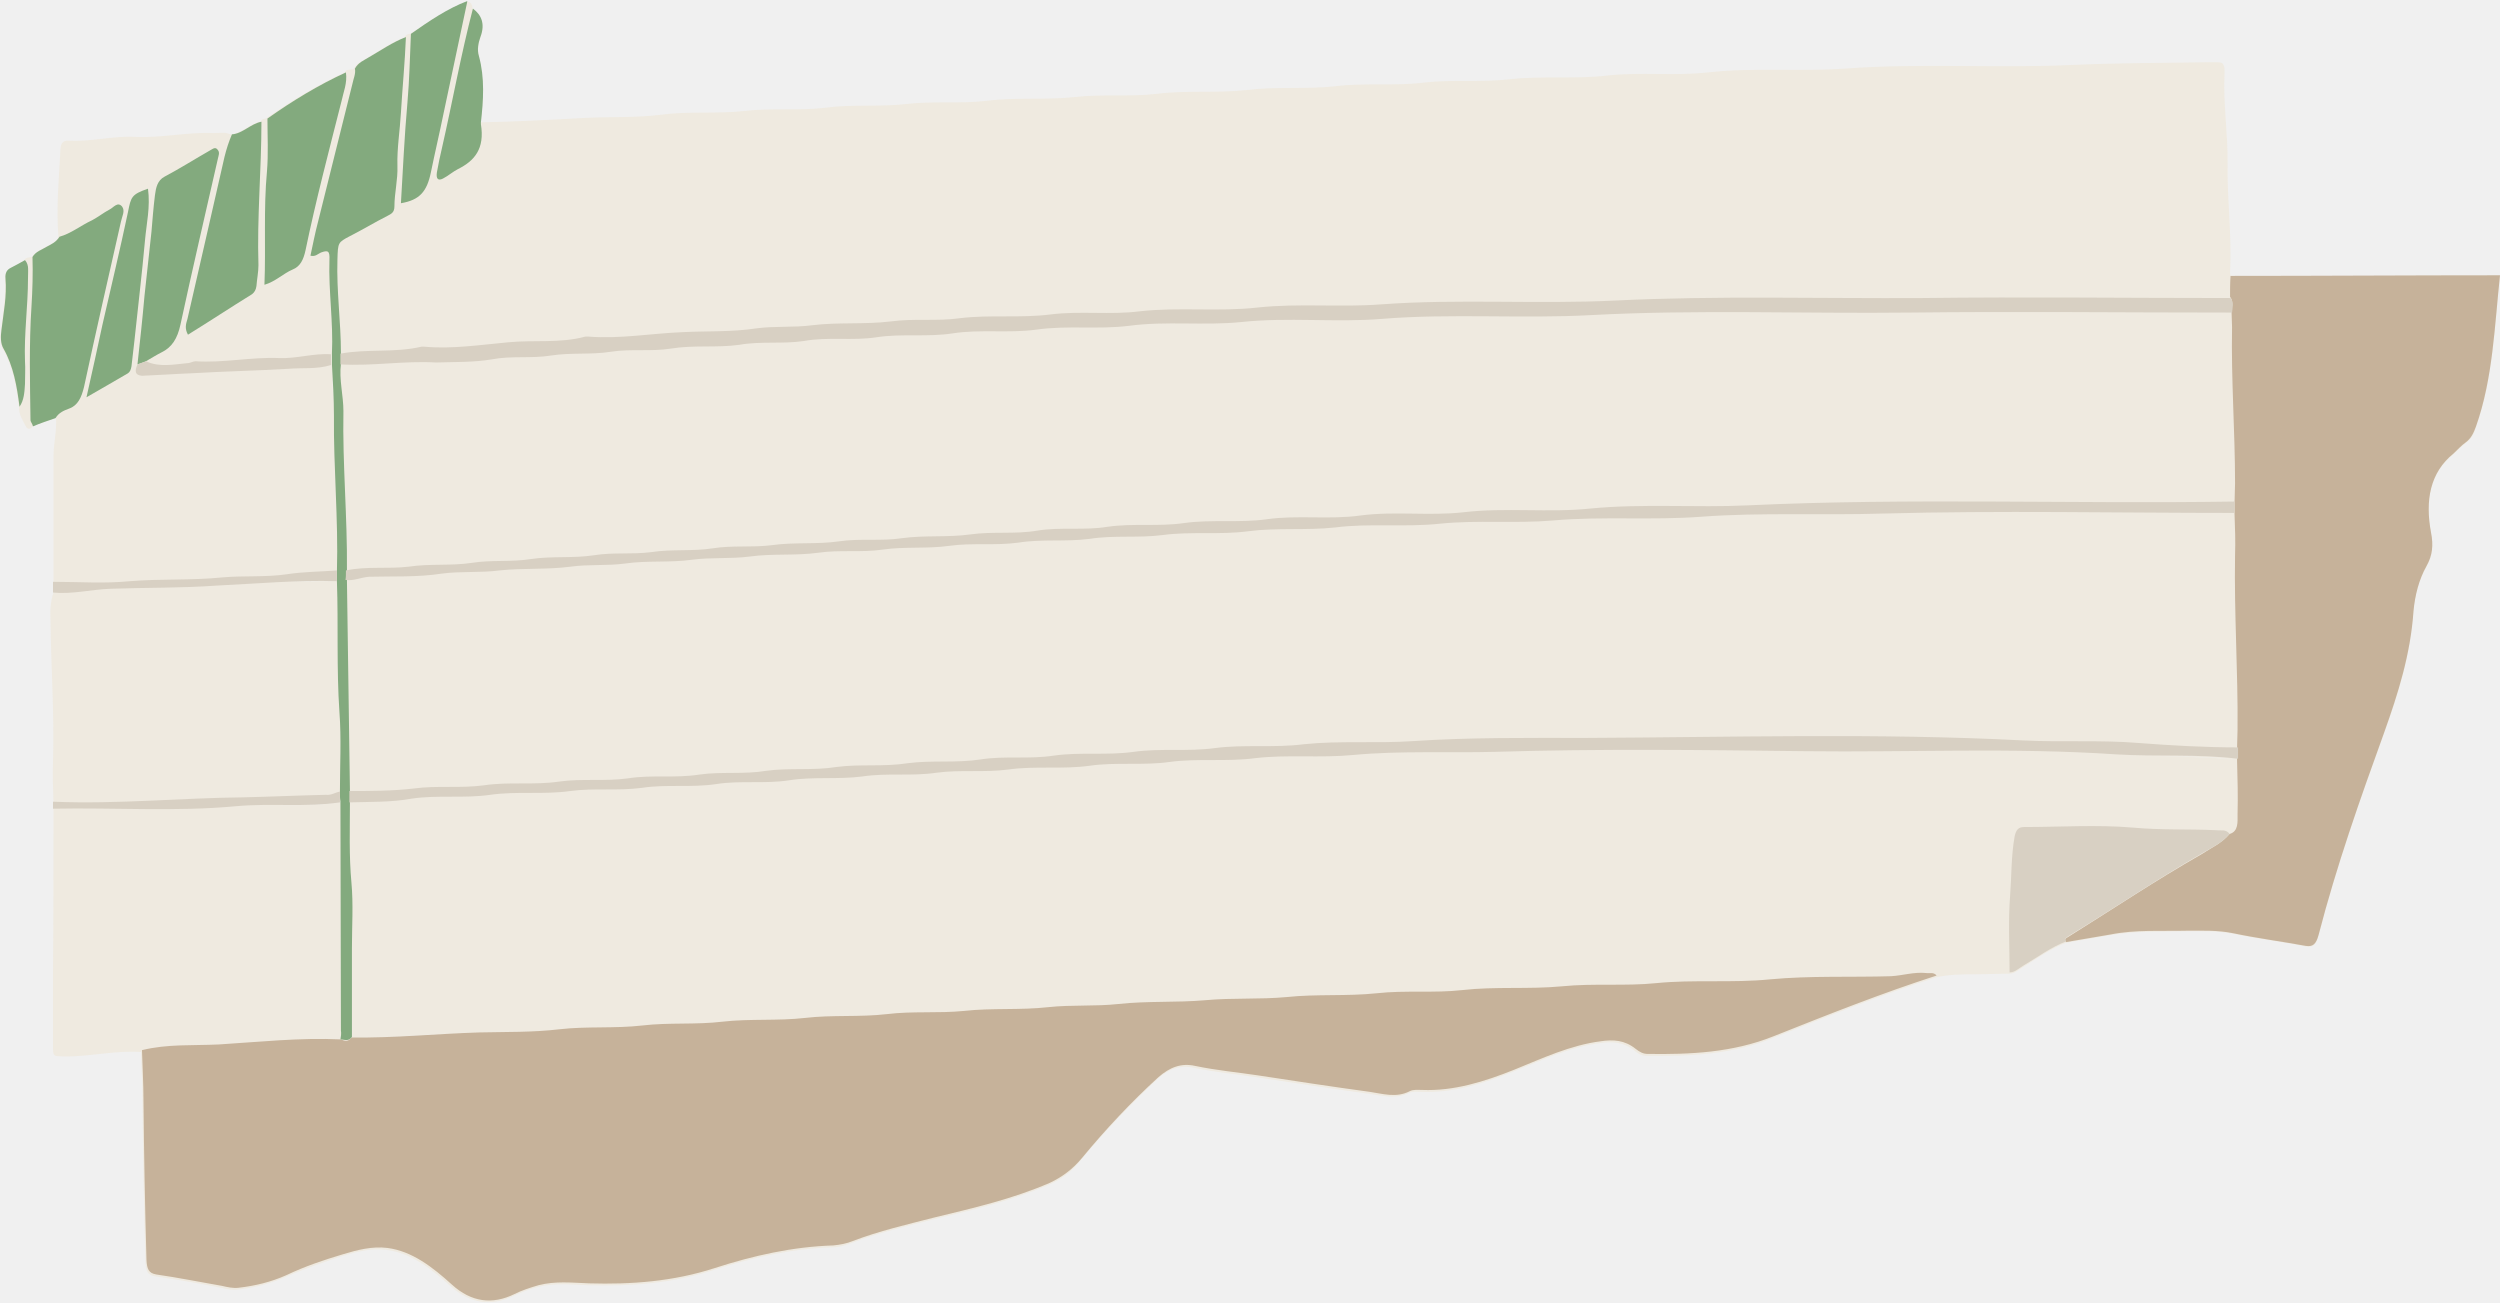
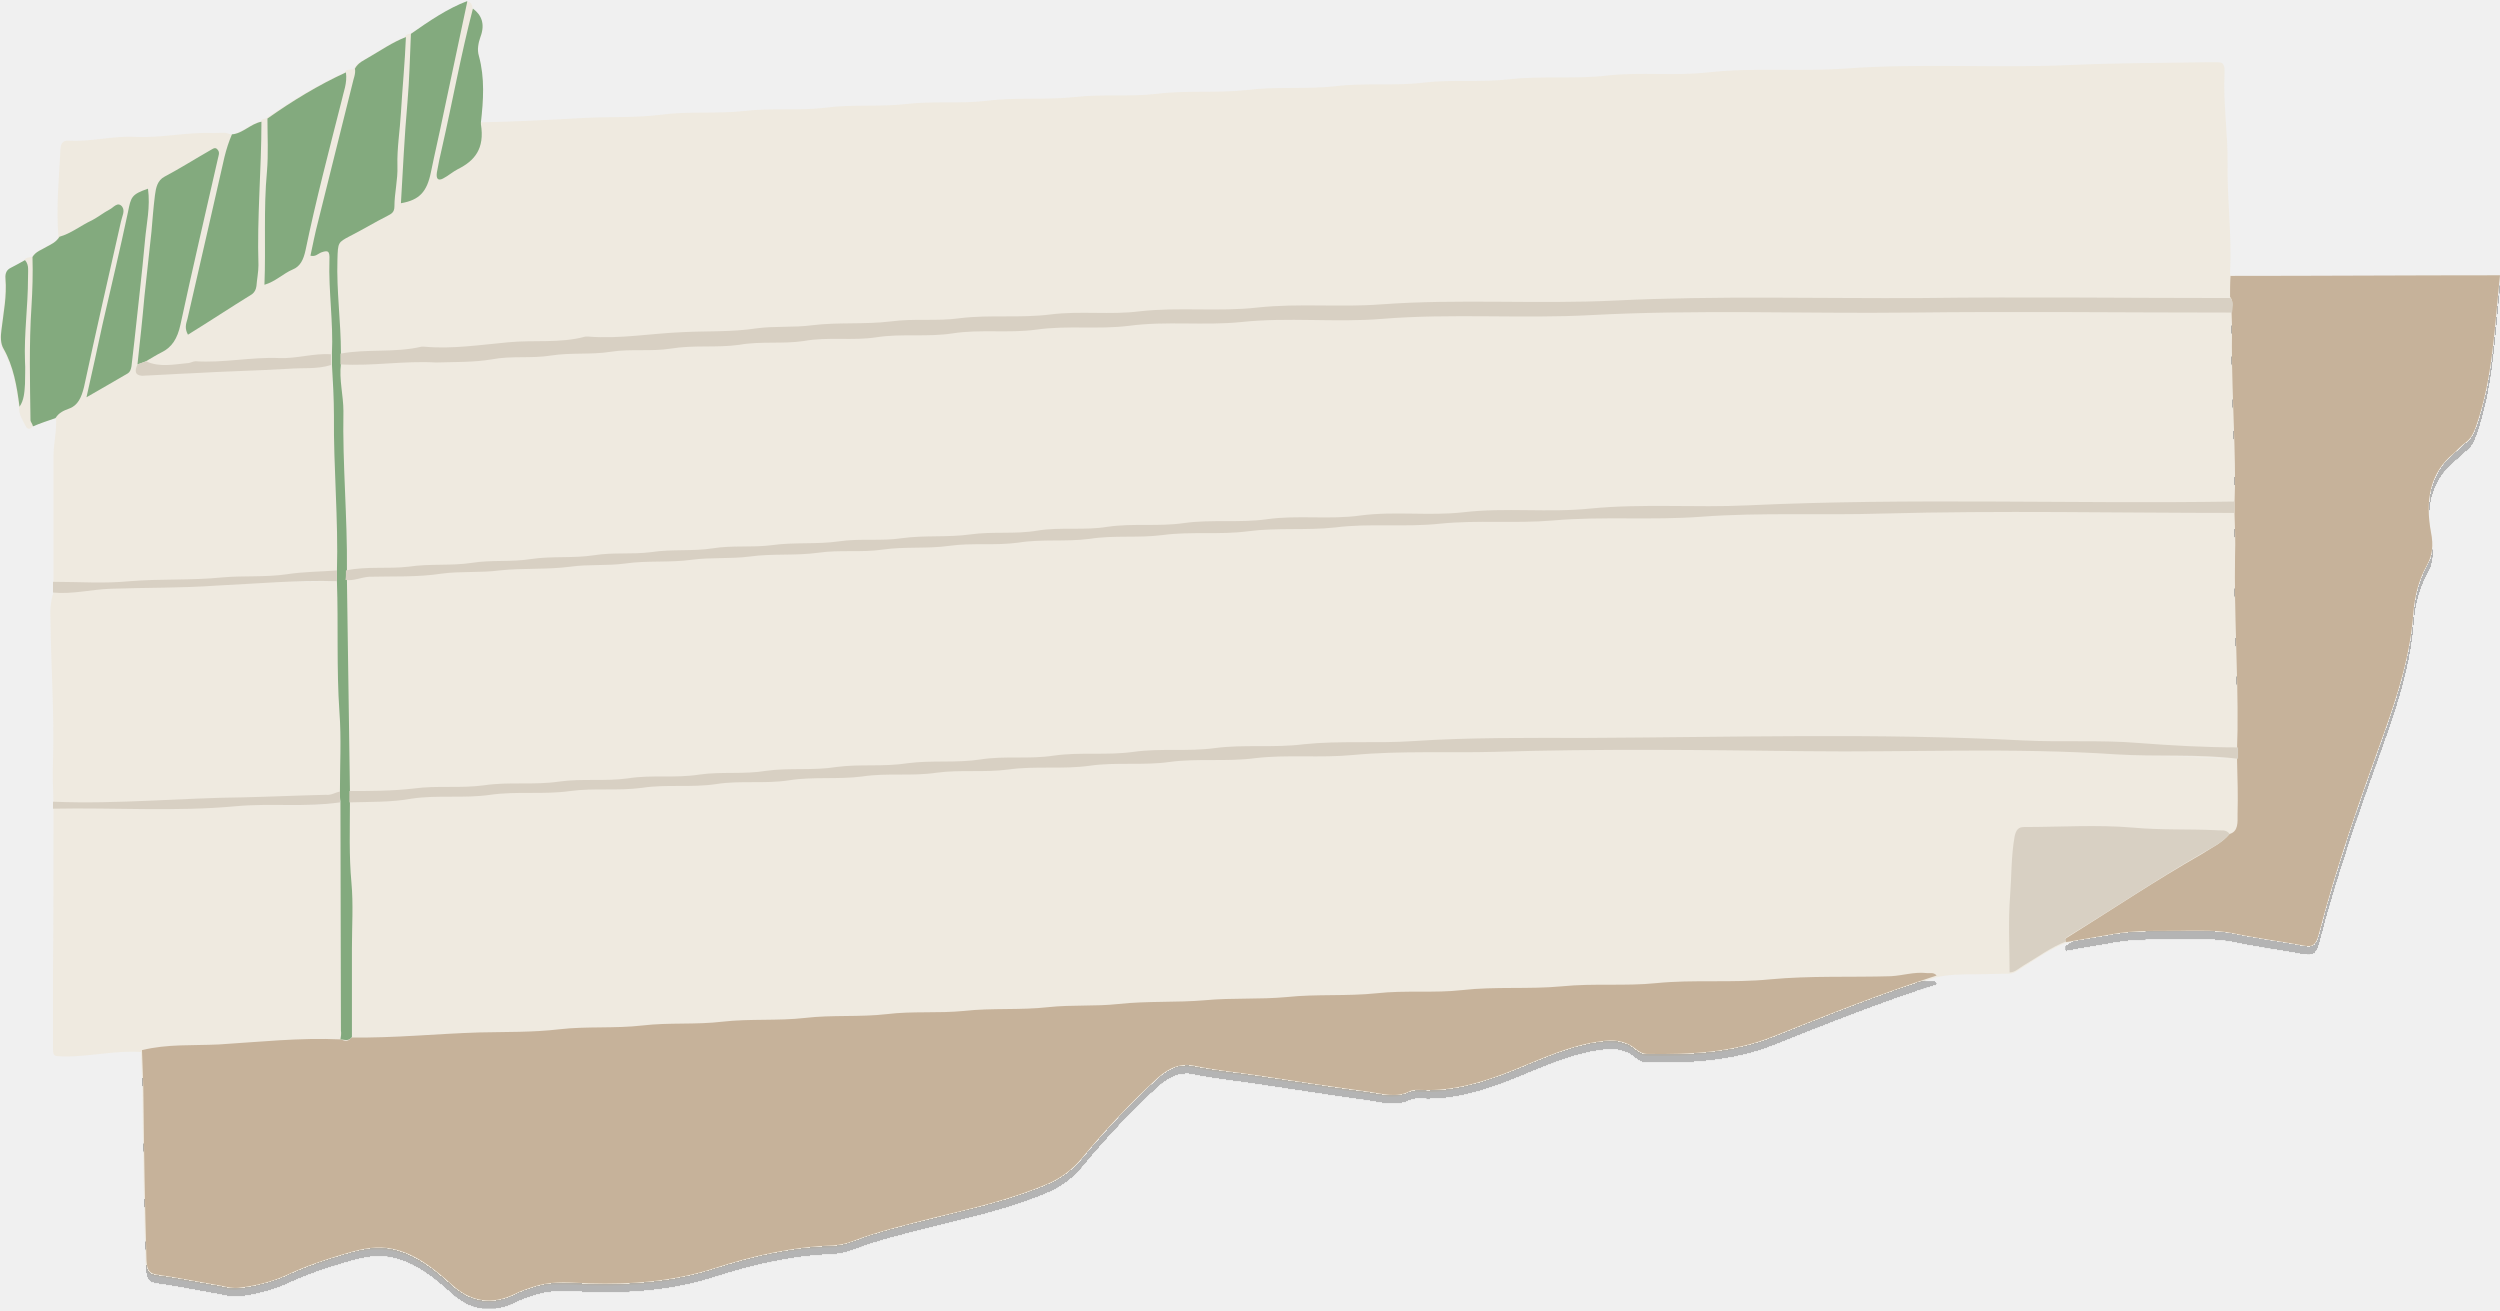
- <svg xmlns="http://www.w3.org/2000/svg" width="309" height="161" viewBox="0 0 309 161" fill="none">
+ <svg xmlns="http://www.w3.org/2000/svg" width="309" height="162" viewBox="0 0 309 162" fill="none">
  <mask id="mask0_887_4771" style="mask-type:luminance" maskUnits="userSpaceOnUse" x="0" y="0" width="309" height="161">
    <path d="M0 0.153H309V161H0V0.153Z" fill="white" />
  </mask>
  <g mask="url(#mask0_887_4771)">
    <path d="M275.697 34.101C275.697 33.946 275.635 33.789 275.635 33.634C275.882 29.181 275.264 24.729 275.326 20.276C275.387 16.525 274.769 12.854 274.954 9.105C274.954 8.948 274.954 8.793 274.954 8.636C274.954 8.012 274.708 7.698 274.214 7.698C273.719 7.698 273.286 7.698 272.793 7.698C267.354 7.777 261.917 7.777 256.481 8.012C246.965 8.479 237.45 7.777 227.996 8.479C222.374 8.87 216.751 8.324 211.128 8.948C206.988 9.417 202.787 8.87 198.647 9.34C194.632 9.809 190.553 9.34 186.475 9.809C183.014 10.198 179.555 9.809 176.095 10.198C172.387 10.667 168.68 10.198 164.973 10.667C161.328 11.057 157.682 10.667 154.036 11.136C150.329 11.526 146.621 11.136 142.914 11.604C139.578 11.995 136.241 11.604 132.844 11.995C129.198 12.385 125.552 11.995 121.907 12.464C118.632 12.854 115.296 12.464 112.021 12.854C108.685 13.245 105.348 12.854 101.949 13.323C98.674 13.713 95.338 13.323 92.063 13.713C88.604 14.104 85.143 13.713 81.683 14.182C78.593 14.573 75.443 14.416 72.292 14.573C68.028 14.808 63.766 15.043 59.44 15.12C59.748 12.385 59.873 9.652 59.192 6.996C59.008 6.215 59.131 5.354 59.377 4.652C59.995 3.012 59.44 1.917 58.39 1.058C58.39 0.512 58.142 0.2 57.709 0.2C55.238 1.136 53.015 2.698 50.727 4.183C50.419 4.183 50.172 4.261 49.986 4.652C49.925 6.996 49.677 9.34 49.554 11.683C49.74 9.34 49.925 6.996 49.986 4.652C48.38 5.199 46.897 6.292 45.414 7.151C44.796 7.543 44.116 7.777 43.683 8.558C43.436 8.558 43.19 8.636 42.943 8.636C42.819 8.636 42.696 8.793 42.633 8.948C39.235 10.51 36.022 12.464 32.871 14.651C32.624 14.651 32.377 14.728 32.192 15.043C30.895 15.275 29.843 16.525 28.484 16.605C27.805 16.291 27.124 16.448 26.445 16.448C23.231 16.291 20.019 17.072 16.744 16.917C14.026 16.76 11.308 17.541 8.589 17.386C8.465 17.386 8.341 17.386 8.218 17.386C7.723 17.464 7.539 17.776 7.476 18.4C7.29 22.071 6.921 25.665 7.229 29.337C6.858 29.963 6.24 30.197 5.685 30.509C5.067 30.899 4.386 31.056 3.954 31.76C3.583 31.837 3.214 31.76 2.965 32.227C2.472 32.541 1.915 32.853 1.297 33.165C0.803 33.4 0.618 33.789 0.618 34.493C0.742 36.602 0.371 38.711 0.124 40.82C-4.93027e-05 41.679 -4.9625e-05 42.539 0.371 43.163C1.607 45.352 2.039 47.773 2.347 50.351C2.347 51.288 2.781 51.914 3.151 52.615C3.399 53.162 3.769 53.084 4.14 52.615C5.067 52.303 5.993 51.991 6.921 51.6C7.044 53.242 6.611 54.804 6.611 56.366C6.611 61.521 6.611 66.677 6.611 71.911C6.611 72.38 6.611 72.769 6.611 73.239C6.24 74.332 6.179 75.505 6.24 76.675C6.303 82.535 6.735 88.316 6.55 94.174C6.487 95.816 6.55 97.533 6.611 99.173C6.611 99.487 6.611 99.722 6.611 100.034C6.611 106.751 6.611 113.547 6.55 120.265C6.55 123.235 6.55 126.126 6.55 129.093C6.55 130.656 6.55 130.499 7.723 130.578C10.937 130.656 14.15 129.797 17.424 130.031C17.486 132.061 17.609 134.092 17.609 136.201C17.672 142.763 17.795 149.404 17.98 155.966C18.041 157.137 18.227 157.606 19.216 157.763C21.934 158.153 24.591 158.622 27.31 159.168C27.989 159.325 28.67 159.48 29.349 159.403C31.388 159.168 33.303 158.699 35.281 157.84C37.567 156.825 39.915 156.044 42.264 155.262C44.054 154.716 45.847 154.247 47.762 154.481C50.851 154.873 53.323 156.825 55.733 159.011C58.142 161.122 60.676 161.512 63.456 160.184C64.445 159.715 65.434 159.325 66.421 159.091C68.523 158.544 70.561 158.779 72.663 158.856C77.914 159.011 83.104 158.622 88.172 156.982C92.99 155.419 97.872 154.326 102.877 154.169C103.68 154.169 104.484 153.934 105.285 153.622C108.56 152.372 111.897 151.591 115.296 150.732C120.115 149.559 124.934 148.466 129.63 146.435C131.113 145.81 132.411 144.872 133.584 143.389C136.551 139.795 139.702 136.514 143.038 133.389C144.398 132.141 145.818 131.594 147.61 131.983C150.206 132.53 152.8 132.765 155.396 133.156C159.968 133.858 164.602 134.562 169.174 135.186C170.843 135.42 172.449 135.889 174.117 135.108C174.549 134.874 175.167 134.951 175.662 134.951C179.617 135.108 183.324 133.937 187.031 132.453C190.553 131.045 194.014 129.405 197.721 128.936C199.265 128.702 200.686 128.781 202.045 129.874C202.479 130.264 202.972 130.499 203.529 130.499C208.78 130.578 214.094 130.344 219.099 128.312C225.771 125.656 232.446 123.001 239.241 120.812C240.911 120.423 242.579 120.423 244.247 120.423C245.605 120.423 247.027 120.345 248.387 120.345C249.066 120.345 249.56 119.796 250.116 119.484C251.846 118.391 253.515 117.22 255.367 116.517C257.221 116.205 259.013 115.89 260.867 115.578C263.957 115.032 267.107 115.189 270.26 115.109C272.175 115.109 274.09 115.032 276.005 115.423C278.972 116.047 281.998 116.359 284.965 116.986C285.891 117.141 286.262 116.829 286.57 115.658C288.795 107.065 291.699 98.861 294.666 90.659C296.395 85.895 297.939 80.973 298.31 75.582C298.434 73.63 298.991 71.676 299.917 70.036C300.659 68.709 300.782 67.458 300.474 65.896C299.731 61.912 300.349 58.475 303.253 56.132C303.81 55.663 304.242 55.116 304.799 54.724C305.478 54.257 305.786 53.631 306.035 52.773C308.135 46.835 308.321 40.43 309 34.101C297.878 34.101 286.756 34.101 275.697 34.101ZM41.212 49.805C41.15 48.242 41.028 46.68 40.965 45.038C40.1 45.352 39.235 45.43 38.308 45.43C37.629 45.43 36.949 45.43 36.331 45.43C37.011 45.43 37.69 45.43 38.308 45.43C39.174 45.43 40.1 45.352 40.965 45.038C41.089 46.6 41.212 48.242 41.212 49.805ZM34.168 71.988C32.995 72.068 31.821 72.145 30.646 72.223C31.759 72.145 32.932 72.068 34.168 71.988ZM41.646 71.911C41.768 75.974 41.646 79.957 41.768 84.02C41.707 79.957 41.83 75.894 41.646 71.911C39.792 71.833 38 71.911 36.146 71.911C38 71.833 39.853 71.833 41.646 71.911ZM268.714 62.224C263.71 62.224 258.705 62.224 253.699 62.147C258.705 62.224 263.71 62.302 268.714 62.224ZM42.078 43.71C42.078 40.82 41.83 37.93 41.707 35.039C41.768 37.93 42.078 40.82 42.078 43.71C43.746 43.398 45.414 43.398 47.083 43.321C45.351 43.398 43.746 43.398 42.078 43.71ZM18.104 44.648C18.722 44.257 19.34 43.945 20.019 43.555C19.34 43.867 18.722 44.257 18.104 44.648ZM276.253 63.552C276.253 65.272 276.314 66.912 276.314 68.631C276.314 66.912 276.253 65.192 276.253 63.552ZM275.635 36.679C275.819 36.836 275.882 37.071 275.882 37.306C275.819 37.071 275.758 36.914 275.635 36.679ZM32.563 128.859C35.714 128.624 38.864 128.469 42.015 128.624C42.078 128.235 42.139 127.92 42.139 127.531C42.139 118.079 42.078 108.627 42.078 99.173C38.864 99.642 35.714 99.487 32.5 99.487C35.714 99.408 38.864 99.565 42.078 99.173C42.078 108.627 42.139 118.079 42.139 127.531C42.139 127.92 42.078 128.235 42.078 128.624C38.864 128.469 35.714 128.624 32.563 128.859ZM43.436 128.235C43.19 128.624 42.882 128.624 42.572 128.624C42.882 128.702 43.19 128.624 43.436 128.235C47.391 128.312 51.345 128 55.301 127.765C51.345 128.077 47.391 128.312 43.436 128.235ZM276.561 93.939C272.793 93.472 269.024 93.55 265.254 93.55C268.961 93.55 272.793 93.393 276.561 93.939C276.561 95.659 276.623 97.299 276.623 99.018C276.623 97.299 276.561 95.581 276.561 93.939Z" fill="#EFEAE0" />
  </g>
-   <path d="M43.436 128.235C48.689 128.313 54.002 127.766 59.255 127.609C62.53 127.532 65.866 127.609 69.141 127.219C72.539 126.828 75.999 127.14 79.397 126.75C82.672 126.361 86.008 126.673 89.283 126.281C92.681 125.892 96.141 126.204 99.541 125.812C102.877 125.422 106.274 125.735 109.611 125.345C112.824 124.953 115.975 125.265 119.126 124.953C122.587 124.564 126.108 124.876 129.569 124.484C132.473 124.172 135.377 124.407 138.219 124.095C141.803 123.703 145.386 123.938 148.97 123.626C152.307 123.313 155.704 123.548 159.041 123.236C162.748 122.844 166.455 123.156 170.163 122.767C173.685 122.375 177.269 122.767 180.728 122.375C184.868 121.906 188.946 122.298 193.086 121.906C196.979 121.516 200.872 121.906 204.702 121.516C209.398 121.047 214.094 121.516 218.791 121.047C223.795 120.578 228.738 120.813 233.743 120.658C235.164 120.578 236.585 120.111 238.068 120.266C238.5 120.344 238.994 120.111 239.365 120.578C232.568 122.767 225.896 125.422 219.223 128.078C214.156 130.11 208.904 130.344 203.652 130.265C203.097 130.265 202.663 130.032 202.169 129.641C200.811 128.547 199.389 128.47 197.844 128.702C194.136 129.171 190.614 130.813 187.154 132.219C183.448 133.704 179.678 134.874 175.785 134.717C175.291 134.717 174.673 134.64 174.241 134.874C172.573 135.733 170.905 135.186 169.298 134.952C164.726 134.328 160.093 133.624 155.519 132.922C152.925 132.531 150.329 132.296 147.735 131.75C146.004 131.36 144.584 131.907 143.163 133.155C139.826 136.202 136.674 139.562 133.709 143.155C132.534 144.561 131.237 145.499 129.754 146.201C125.058 148.232 120.239 149.325 115.419 150.498C112.082 151.357 108.685 152.138 105.41 153.389C104.668 153.701 103.803 153.858 102.999 153.935C97.995 154.092 93.115 155.186 88.294 156.748C83.228 158.388 78.038 158.779 72.786 158.622C70.685 158.545 68.646 158.31 66.545 158.857C65.495 159.169 64.506 159.481 63.58 159.95C60.86 161.278 58.266 160.966 55.856 158.779C53.447 156.591 50.913 154.639 47.886 154.247C46.032 154.013 44.179 154.482 42.386 155.028C40.039 155.732 37.69 156.513 35.404 157.607C33.489 158.465 31.513 158.934 29.473 159.169C28.793 159.246 28.113 159.091 27.434 158.934C24.716 158.465 22.059 157.919 19.34 157.529C18.351 157.372 18.166 156.825 18.105 155.732C17.919 149.17 17.795 142.529 17.733 135.968C17.733 133.936 17.609 131.907 17.548 129.798C20.699 129.016 23.849 129.251 27.063 129.094C32.068 128.782 37.072 128.235 42.139 128.47C42.51 128.625 43.004 128.859 43.436 128.235Z" fill="#C6B29A" />
-   <mask id="mask1_887_4771" style="mask-type:luminance" maskUnits="userSpaceOnUse" x="255" y="33" width="54" height="85">
-     <path d="M255.006 33.931H309V117.036H255.006V33.931Z" fill="white" />
-   </mask>
-   <g mask="url(#mask1_887_4771)">
-     <path d="M275.573 103.08C276.686 102.768 276.562 101.598 276.562 100.659C276.623 98.393 276.562 96.207 276.5 93.941C276.5 93.474 276.5 93.004 276.5 92.535C276.5 91.754 276.562 90.895 276.562 90.114C276.623 82.926 276.129 75.818 276.253 68.632C276.315 66.913 276.253 65.273 276.19 63.553C276.19 63.084 276.19 62.617 276.19 62.148C276.19 61.367 276.253 60.508 276.253 59.727C276.253 53.32 275.758 46.836 275.882 40.432C275.882 39.805 275.819 39.104 275.819 38.477C275.882 37.853 276.068 37.227 275.635 36.681C275.635 35.822 275.635 34.963 275.697 34.102C286.819 34.102 297.939 34.025 309 34.025C308.321 40.275 308.135 46.759 306.035 52.696C305.725 53.555 305.417 54.179 304.799 54.648C304.242 55.04 303.749 55.586 303.254 56.053C300.35 58.397 299.732 61.836 300.474 65.82C300.782 67.382 300.659 68.632 299.917 69.96C298.991 71.6 298.496 73.552 298.31 75.506C297.939 80.897 296.395 85.739 294.666 90.583C291.699 98.785 288.795 106.986 286.57 115.579C286.262 116.673 285.891 117.064 284.965 116.907C281.998 116.361 278.972 115.971 276.005 115.345C274.09 114.955 272.175 115.033 270.26 115.033C267.108 115.11 264.018 114.878 260.867 115.502C259.014 115.814 257.221 116.126 255.368 116.44C255.121 116.049 255.368 115.971 255.616 115.814C261.114 112.377 266.49 108.783 272.112 105.581C273.286 104.8 274.584 104.253 275.573 103.08Z" fill="#C6B29A" />
+   <g filter="url(#filter0_d_887_4771)">
+     <path d="M43.436 128.235C48.689 128.313 54.002 127.766 59.255 127.609C62.53 127.532 65.866 127.609 69.141 127.219C72.539 126.828 75.999 127.14 79.397 126.75C82.672 126.361 86.008 126.673 89.283 126.281C92.681 125.892 96.141 126.204 99.541 125.812C102.877 125.422 106.274 125.735 109.611 125.345C112.824 124.953 115.975 125.265 119.126 124.953C122.587 124.564 126.108 124.876 129.569 124.484C132.473 124.172 135.377 124.407 138.219 124.095C141.803 123.703 145.386 123.938 148.97 123.626C152.307 123.313 155.704 123.548 159.041 123.236C162.748 122.844 166.455 123.156 170.163 122.767C173.685 122.375 177.269 122.767 180.728 122.375C184.868 121.906 188.946 122.298 193.086 121.906C196.979 121.516 200.872 121.906 204.702 121.516C209.398 121.047 214.094 121.516 218.791 121.047C223.795 120.578 228.738 120.813 233.743 120.658C235.164 120.578 236.585 120.111 238.068 120.266C238.5 120.344 238.994 120.111 239.365 120.578C232.568 122.767 225.896 125.422 219.223 128.078C214.156 130.11 208.904 130.344 203.652 130.265C203.097 130.265 202.663 130.032 202.169 129.641C200.811 128.547 199.389 128.47 197.844 128.702C194.136 129.171 190.614 130.813 187.154 132.219C183.448 133.704 179.678 134.874 175.785 134.717C175.291 134.717 174.673 134.64 174.241 134.874C172.573 135.733 170.905 135.186 169.298 134.952C164.726 134.328 160.093 133.624 155.519 132.922C152.925 132.531 150.329 132.296 147.735 131.75C146.004 131.36 144.584 131.907 143.163 133.155C139.826 136.202 136.674 139.562 133.709 143.155C132.534 144.561 131.237 145.499 129.754 146.201C125.058 148.232 120.239 149.325 115.419 150.498C112.082 151.357 108.685 152.138 105.41 153.389C104.668 153.701 103.803 153.858 102.999 153.935C97.995 154.092 93.115 155.186 88.294 156.748C83.228 158.388 78.038 158.779 72.786 158.622C70.685 158.545 68.646 158.31 66.545 158.857C65.495 159.169 64.506 159.481 63.58 159.95C60.86 161.278 58.266 160.966 55.856 158.779C53.447 156.591 50.913 154.639 47.886 154.247C46.032 154.013 44.179 154.482 42.386 155.028C40.039 155.732 37.69 156.513 35.404 157.607C33.489 158.465 31.513 158.934 29.473 159.169C28.793 159.246 28.113 159.091 27.434 158.934C24.716 158.465 22.059 157.919 19.34 157.529C18.351 157.372 18.166 156.825 18.105 155.732C17.919 149.17 17.795 142.529 17.733 135.968C17.733 133.936 17.609 131.907 17.548 129.798C20.699 129.016 23.849 129.251 27.063 129.094C32.068 128.782 37.072 128.235 42.139 128.47C42.51 128.625 43.004 128.859 43.436 128.235Z" fill="#C6B29A" />
+   </g>
+   <g filter="url(#filter1_d_887_4771)">
+     <mask id="mask1_887_4771" style="mask-type:luminance" maskUnits="userSpaceOnUse" x="255" y="33" width="54" height="85">
+       <path d="M255.006 33.931H309V117.036H255.006V33.931Z" fill="white" />
+     </mask>
+     <g mask="url(#mask1_887_4771)">
+       <path d="M275.573 103.08C276.686 102.768 276.562 101.598 276.562 100.659C276.623 98.393 276.562 96.207 276.5 93.941C276.5 93.474 276.5 93.004 276.5 92.535C276.5 91.754 276.562 90.895 276.562 90.114C276.623 82.926 276.129 75.818 276.253 68.632C276.315 66.913 276.253 65.273 276.19 63.553C276.19 63.084 276.19 62.617 276.19 62.148C276.19 61.367 276.253 60.508 276.253 59.727C276.253 53.32 275.758 46.836 275.882 40.432C275.882 39.805 275.819 39.104 275.819 38.477C275.882 37.853 276.068 37.227 275.635 36.681C275.635 35.822 275.635 34.963 275.697 34.102C286.819 34.102 297.939 34.025 309 34.025C308.321 40.275 308.135 46.759 306.035 52.696C305.725 53.555 305.417 54.179 304.799 54.648C304.242 55.04 303.749 55.586 303.254 56.053C300.35 58.397 299.732 61.836 300.474 65.82C300.782 67.382 300.659 68.632 299.917 69.96C298.991 71.6 298.496 73.552 298.31 75.506C297.939 80.897 296.395 85.739 294.666 90.583C291.699 98.785 288.795 106.986 286.57 115.579C286.262 116.673 285.891 117.064 284.965 116.907C281.998 116.361 278.972 115.971 276.005 115.345C274.09 114.955 272.175 115.033 270.26 115.033C267.108 115.11 264.018 114.878 260.867 115.502C259.014 115.814 257.221 116.126 255.368 116.44C255.121 116.049 255.368 115.971 255.616 115.814C261.114 112.377 266.49 108.783 272.112 105.581C273.286 104.8 274.584 104.253 275.573 103.08Z" fill="#C6B29A" />
+     </g>
  </g>
  <path d="M42.015 97.847C42.015 94.567 42.201 91.285 41.954 88.006C41.583 82.615 41.83 77.224 41.646 71.913C41.646 71.444 41.646 70.976 41.646 70.585C41.83 64.18 41.212 57.773 41.275 51.369C41.275 49.337 41.15 47.149 41.028 45.04C41.028 44.573 41.028 44.181 41.028 43.712C41.212 39.806 40.594 35.98 40.718 32.151C40.779 30.98 40.532 30.901 39.668 31.213C39.297 31.37 38.989 31.762 38.371 31.604C38.679 30.199 38.926 28.869 39.297 27.464C40.718 21.761 42.139 16.058 43.561 10.357C43.683 9.731 43.993 9.107 43.869 8.481C44.301 7.699 44.982 7.467 45.6 7.075C47.083 6.217 48.565 5.201 50.172 4.577C50.048 7.699 49.74 10.824 49.554 13.949C49.43 16.138 49.059 18.324 49.122 20.511C49.183 22.23 48.751 23.87 48.751 25.512C48.751 26.293 48.318 26.448 47.886 26.683C46.34 27.464 44.797 28.402 43.251 29.183C41.768 29.965 41.768 29.965 41.707 32.074C41.583 35.98 42.139 39.806 42.139 43.635C42.139 44.104 42.139 44.573 42.139 44.962C41.893 46.916 42.447 48.868 42.447 50.82C42.325 57.384 42.943 63.866 42.882 70.428C42.882 70.897 42.882 71.366 42.882 71.758C43.004 80.428 43.128 89.022 43.251 97.692C43.251 98.161 43.251 98.628 43.251 99.097C43.251 102.457 43.128 105.739 43.437 109.096C43.683 111.754 43.498 114.487 43.498 117.222C43.498 120.894 43.498 124.485 43.498 128.157C43.065 128.783 42.572 128.471 42.078 128.471C42.139 128.079 42.201 127.767 42.139 127.376C42.139 117.924 42.078 108.472 42.078 99.02C42.015 98.708 42.015 98.316 42.015 97.847Z" fill="#83AA7E" />
  <path d="M7.353 29.26C8.775 28.869 10.009 27.855 11.369 27.229C12.111 26.839 12.79 26.293 13.532 25.901C14.026 25.666 14.52 24.885 15.076 25.511C15.509 26.058 15.076 26.76 14.952 27.386C13.408 34.182 11.863 40.978 10.38 47.852C10.072 49.102 9.639 50.118 8.526 50.508C7.908 50.742 7.291 50.977 6.858 51.681C5.932 51.993 5.004 52.305 4.078 52.696C4.016 52.382 3.769 52.15 3.769 51.915C3.707 47.228 3.583 42.541 3.893 37.853C4.016 35.822 4.078 33.79 4.016 31.761C4.45 31.057 5.129 30.9 5.747 30.511C6.303 30.199 6.921 29.964 7.353 29.26Z" fill="#83AA7E" />
  <path d="M42.757 8.95C42.943 10.277 42.447 11.373 42.201 12.544C40.657 18.636 39.05 24.731 37.753 30.98C37.504 32.074 37.135 32.932 36.146 33.324C35.034 33.791 34.045 34.807 32.685 35.198C32.871 30.432 32.563 25.824 32.995 21.214C33.181 19.028 33.056 16.839 33.056 14.653C36.146 12.466 39.358 10.512 42.757 8.95Z" fill="#83AA7E" />
  <path d="M32.314 15.044C32.314 20.979 31.759 26.839 31.945 32.775C31.945 33.636 31.759 34.494 31.697 35.353C31.635 35.822 31.45 36.134 31.142 36.369C28.484 38.009 25.889 39.728 23.232 41.368C22.799 40.587 22.985 40.04 23.17 39.416C24.716 32.775 26.198 26.136 27.742 19.417C27.989 18.401 28.299 17.465 28.67 16.606C29.967 16.527 31.017 15.276 32.314 15.044Z" fill="#83AA7E" />
  <mask id="mask2_887_4771" style="mask-type:luminance" maskUnits="userSpaceOnUse" x="49" y="0" width="9" height="26">
    <path d="M49.329 0H57.81V25.352H49.329V0Z" fill="white" />
  </mask>
  <g mask="url(#mask2_887_4771)">
    <path d="M57.772 0.121C56.783 4.808 55.794 9.418 54.805 14.105C54.312 16.526 53.755 18.87 53.261 21.291C52.766 23.714 51.84 24.73 49.554 25.119C49.801 20.979 49.986 16.838 50.358 12.7C50.604 9.887 50.666 6.997 50.79 4.184C53.015 2.622 55.301 1.059 57.772 0.121Z" fill="#83AA7E" />
  </g>
  <path d="M59.441 15.122C59.441 15.2 59.441 15.277 59.441 15.357C59.934 18.402 58.637 19.887 56.598 20.903C55.98 21.215 55.362 21.761 54.744 22.073C54.126 22.387 53.879 22.073 54.002 21.292C54.188 20.278 54.373 19.34 54.62 18.324C55.919 12.621 56.969 6.763 58.452 1.061C59.502 1.842 59.995 2.935 59.377 4.577C59.131 5.279 58.945 6.137 59.192 6.918C59.934 9.654 59.749 12.387 59.441 15.122Z" fill="#83AA7E" />
  <mask id="mask3_887_4771" style="mask-type:luminance" maskUnits="userSpaceOnUse" x="0" y="31" width="4" height="20">
    <path d="M0 31.786H3.528V50.552H0V31.786Z" fill="white" />
  </mask>
  <g mask="url(#mask3_887_4771)">
    <path d="M2.41 50.272C2.101 47.774 1.668 45.273 0.432 43.087C0.061 42.461 0.061 41.602 0.186 40.743C0.432 38.634 0.865 36.602 0.679 34.416C0.618 33.712 0.865 33.323 1.36 33.088C1.978 32.774 2.533 32.462 3.089 32.15C3.646 32.774 3.461 33.635 3.461 34.416C3.461 37.853 2.965 41.212 3.089 44.649C3.151 45.585 3.089 46.523 3.089 47.462C3.028 48.475 2.965 49.491 2.41 50.272Z" fill="#83AA7E" />
  </g>
  <path d="M16.991 45.039C17.301 42.228 17.609 39.416 17.856 36.603C18.166 33.947 18.413 31.292 18.722 28.636C18.845 27.151 18.969 25.589 19.155 24.104C19.277 23.168 19.463 22.307 20.328 21.84C22.244 20.824 24.098 19.651 26.013 18.558C26.321 18.401 26.631 18.089 26.939 18.558C27.187 18.87 27.002 19.262 26.939 19.574C25.395 26.37 23.788 33.244 22.305 40.12C21.934 41.837 21.255 42.93 19.958 43.556C19.34 43.868 18.722 44.258 18.041 44.65C17.733 44.805 17.362 44.884 16.991 45.039Z" fill="#83AA7E" />
  <path d="M18.29 23.323C18.598 25.589 18.104 27.62 17.919 29.729C17.548 33.87 17.054 37.931 16.62 42.072C16.498 43.165 16.373 44.258 16.251 45.274C16.188 45.665 16.065 45.977 15.818 46.135C14.211 47.071 12.605 48.009 10.69 49.102C11.43 45.82 12.048 43.01 12.666 40.12C13.716 35.51 14.829 30.9 15.818 26.213C16.188 24.338 16.251 24.026 18.29 23.323Z" fill="#83AA7E" />
  <path d="M275.572 103.08C274.583 104.252 273.286 104.799 272.112 105.503C266.552 108.705 261.114 112.376 255.616 115.736C255.43 115.891 255.121 115.97 255.367 116.36C253.515 117.064 251.846 118.314 250.116 119.33C249.56 119.642 249.066 120.188 248.387 120.188C248.387 117.064 248.201 113.861 248.448 110.737C248.634 108.313 248.572 105.815 249.005 103.394C249.19 102.533 249.498 102.221 250.177 102.221C254.688 102.221 259.199 101.909 263.71 102.298C267.107 102.612 270.507 102.455 273.904 102.612C274.522 102.69 275.14 102.455 275.572 103.08Z" fill="#D8D0C3" />
  <path d="M41.646 70.507C41.646 70.976 41.646 71.443 41.646 71.835C36.703 71.678 31.697 72.147 26.753 72.381C22.367 72.693 18.041 72.616 13.655 72.771C11.308 72.85 8.959 73.475 6.55 73.24C6.55 72.771 6.55 72.381 6.55 71.912C9.701 71.912 12.915 72.147 16.065 71.835C19.895 71.523 23.666 71.757 27.495 71.365C30.153 71.131 32.81 71.365 35.467 70.976C37.506 70.662 39.606 70.662 41.646 70.507Z" fill="#D8D0C3" />
  <path d="M42.015 97.847C42.015 98.316 42.015 98.707 42.015 99.174C37.753 99.801 33.489 99.254 29.225 99.644C21.688 100.347 14.087 99.801 6.55 99.956C6.55 99.644 6.55 99.409 6.55 99.097C6.611 99.097 6.673 99.097 6.736 99.097C14.52 99.409 22.305 98.628 30.091 98.55C33.489 98.473 36.888 98.316 40.286 98.238C40.965 98.316 41.46 97.926 42.015 97.847Z" fill="#D8D0C3" />
  <path d="M42.078 45.039C42.078 44.572 42.078 44.103 42.078 43.711C45.414 43.087 48.751 43.634 52.087 42.852C52.211 42.852 52.334 42.852 52.458 42.852C55.919 43.164 59.377 42.618 62.838 42.306C65.989 41.994 69.203 42.461 72.353 41.602C72.478 41.602 72.6 41.602 72.724 41.602C76.617 41.914 80.447 41.212 84.34 41.055C87.368 40.898 90.458 41.055 93.484 40.586C95.833 40.274 98.119 40.509 100.405 40.197C103.617 39.805 106.892 40.119 110.106 39.728C112.947 39.338 115.79 39.728 118.571 39.338C122.34 38.869 126.108 39.338 129.816 38.869C133.523 38.4 137.23 38.946 140.877 38.477C145.757 37.931 150.639 38.557 155.458 38.008C160.586 37.462 165.652 38.008 170.719 37.619C180.296 36.915 189.935 37.619 199.575 37.15C212.241 36.525 224.968 36.915 237.636 36.837C250.302 36.68 263.031 36.837 275.697 36.837C276.129 37.384 275.944 38.008 275.882 38.634C275.758 38.634 275.635 38.634 275.511 38.634C262.413 38.634 249.313 38.477 236.153 38.634C222.992 38.789 209.831 38.243 196.669 38.946C188.082 39.416 179.431 38.712 170.781 39.416C165.034 39.885 159.226 39.181 153.418 39.805C148.785 40.274 144.15 39.65 139.517 40.274C135.748 40.743 131.916 40.197 128.086 40.743C124.626 41.212 121.165 40.666 117.705 41.212C114.617 41.68 111.464 41.212 108.375 41.68C105.41 42.149 102.382 41.602 99.355 42.149C96.759 42.54 94.041 42.149 91.384 42.618C88.604 43.01 85.761 42.618 82.919 43.087C80.447 43.477 77.976 43.087 75.504 43.477C73.032 43.868 70.561 43.556 68.089 43.946C65.681 44.337 63.27 43.946 60.799 44.415C58.513 44.804 56.165 44.727 53.879 44.804C49.925 44.572 46.032 45.273 42.078 45.039Z" fill="#D8D0C3" />
  <path d="M43.19 99.174C43.19 98.707 43.19 98.238 43.19 97.769C45.847 97.769 48.504 97.769 51.161 97.457C54.002 97.065 56.906 97.457 59.81 97.065C62.899 96.598 66.052 97.065 69.141 96.598C71.921 96.207 74.763 96.598 77.604 96.207C80.51 95.737 83.475 96.207 86.441 95.737C89.159 95.348 91.94 95.737 94.72 95.27C97.563 94.879 100.467 95.27 103.37 94.801C106.274 94.41 109.241 94.801 112.207 94.332C115.172 93.941 118.2 94.332 121.228 93.863C124.193 93.394 127.221 93.863 130.248 93.394C133.523 92.927 136.798 93.394 140.134 92.927C143.471 92.458 146.807 92.927 150.206 92.458C153.789 91.989 157.497 92.458 161.143 91.989C165.652 91.519 170.163 91.911 174.673 91.599C181.717 91.13 188.824 91.207 195.867 91.207C213.97 91.13 232.012 90.583 250.116 91.519C254.874 91.754 259.57 91.442 264.328 91.832C268.406 92.146 272.546 92.378 276.623 92.378C276.623 92.847 276.623 93.316 276.623 93.785C271.618 93.159 266.552 93.551 261.546 93.239C248.756 92.378 235.905 93.004 223.114 92.847C210.326 92.692 197.597 92.535 184.807 92.927C178.937 93.082 173.13 92.77 167.259 93.316C163.18 93.708 159.165 93.239 155.149 93.708C151.627 94.175 148.043 93.708 144.584 94.175C141.309 94.644 137.973 94.175 134.698 94.644C131.361 95.113 127.962 94.644 124.626 95.113C121.66 95.503 118.694 95.113 115.79 95.503C112.7 95.972 109.674 95.503 106.584 95.972C103.556 96.364 100.528 95.972 97.563 96.441C94.534 96.91 91.508 96.441 88.541 96.91C85.451 97.379 82.364 96.91 79.335 97.379C76.37 97.769 73.403 97.379 70.499 97.769C67.225 98.238 63.888 97.769 60.613 98.238C57.338 98.707 54.126 98.238 50.912 98.707C48.38 99.174 45.785 99.097 43.19 99.174Z" fill="#D8D0C3" />
  <path d="M42.757 70.506C45.352 69.96 47.947 70.349 50.543 70.037C53.137 69.648 55.733 69.96 58.327 69.568C60.738 69.178 63.209 69.491 65.619 69.099C68.214 68.709 70.809 69.022 73.403 68.632C75.752 68.24 78.161 68.552 80.51 68.24C83.043 67.851 85.637 68.163 88.109 67.771C90.519 67.382 92.991 67.694 95.401 67.382C98.181 66.99 100.96 67.304 103.68 66.912C106.275 66.523 108.87 66.912 111.464 66.523C114.307 66.131 117.15 66.443 119.929 66.054C122.711 65.662 125.491 66.054 128.209 65.585C131.113 65.115 134.017 65.585 136.859 65.115C140.073 64.646 143.224 65.115 146.375 64.646C149.774 64.179 153.233 64.646 156.571 64.179C160.462 63.631 164.355 64.257 168.186 63.71C172.387 63.163 176.651 63.788 180.852 63.319C186.104 62.694 191.418 63.398 196.608 62.852C203.097 62.225 209.584 62.772 216.071 62.46C236.09 61.522 256.171 62.303 276.19 61.991C276.19 62.46 276.19 62.929 276.19 63.398C261.671 63.398 247.212 63.084 232.693 63.476C225.217 63.71 217.739 63.319 210.326 63.865C204.208 64.334 198.029 63.788 191.912 64.334C187.278 64.726 182.645 64.257 178.01 64.726C173.685 65.193 169.298 64.646 165.034 65.193C161.451 65.585 157.868 65.193 154.283 65.662C150.761 66.131 147.239 65.662 143.718 66.131C140.691 66.523 137.663 66.131 134.698 66.6C131.731 66.99 128.766 66.6 125.862 67.07C123.019 67.459 120.176 67.07 117.397 67.459C114.617 67.851 111.836 67.537 109.117 67.928C106.46 68.318 103.803 67.928 101.146 68.318C98.305 68.709 95.462 68.397 92.681 68.787C90.334 69.099 87.923 68.867 85.576 69.178C82.796 69.568 80.015 69.256 77.296 69.648C75.01 69.96 72.786 69.725 70.561 70.037C67.596 70.427 64.63 70.194 61.727 70.506C59.377 70.818 56.969 70.584 54.62 70.896C51.593 71.365 48.627 71.208 45.6 71.288C44.611 71.365 43.683 71.834 42.696 71.677C42.757 71.442 42.757 70.975 42.757 70.506Z" fill="#D8D0C3" />
  <path d="M16.991 45.039C17.362 44.884 17.733 44.805 18.041 44.65C19.71 45.431 21.441 45.039 23.17 44.884C23.541 44.884 23.849 44.65 24.159 44.65C27.62 44.884 31.078 44.103 34.539 44.258C36.703 44.338 38.803 43.634 40.904 43.791C40.904 44.258 40.904 44.65 40.904 45.119C39.174 45.666 37.382 45.431 35.589 45.586C31.635 45.821 27.681 45.9 23.727 46.135C21.688 46.212 19.587 46.367 17.548 46.447C16.683 46.367 16.62 45.9 16.991 45.039Z" fill="#D8D0C3" />
+   <defs>
+     <filter id="filter0_d_887_4771" x="17.548" y="120.235" width="221.817" height="41.507" filterUnits="userSpaceOnUse" color-interpolation-filters="sRGB">
+       <feFlood flood-opacity="0" result="BackgroundImageFix" />
+       <feColorMatrix in="SourceAlpha" type="matrix" values="0 0 0 0 0 0 0 0 0 0 0 0 0 0 0 0 0 0 127 0" result="hardAlpha" />
+       <feOffset dy="1" />
+       <feComposite in2="hardAlpha" operator="out" />
+       <feColorMatrix type="matrix" values="0 0 0 0 0 0 0 0 0 0 0 0 0 0 0 0 0 0 0.25 0" />
+       <feBlend mode="normal" in2="BackgroundImageFix" result="effect1_dropShadow_887_4771" />
+       <feBlend mode="normal" in="SourceGraphic" in2="effect1_dropShadow_887_4771" result="shape" />
+     </filter>
+     <filter id="filter1_d_887_4771" x="255.265" y="34.025" width="53.735" height="83.915" filterUnits="userSpaceOnUse" color-interpolation-filters="sRGB">
+       <feFlood flood-opacity="0" result="BackgroundImageFix" />
+       <feColorMatrix in="SourceAlpha" type="matrix" values="0 0 0 0 0 0 0 0 0 0 0 0 0 0 0 0 0 0 127 0" result="hardAlpha" />
+       <feOffset dy="1" />
+       <feComposite in2="hardAlpha" operator="out" />
+       <feColorMatrix type="matrix" values="0 0 0 0 0 0 0 0 0 0 0 0 0 0 0 0 0 0 0.25 0" />
+       <feBlend mode="normal" in2="BackgroundImageFix" result="effect1_dropShadow_887_4771" />
+       <feBlend mode="normal" in="SourceGraphic" in2="effect1_dropShadow_887_4771" result="shape" />
+     </filter>
+   </defs>
</svg>
